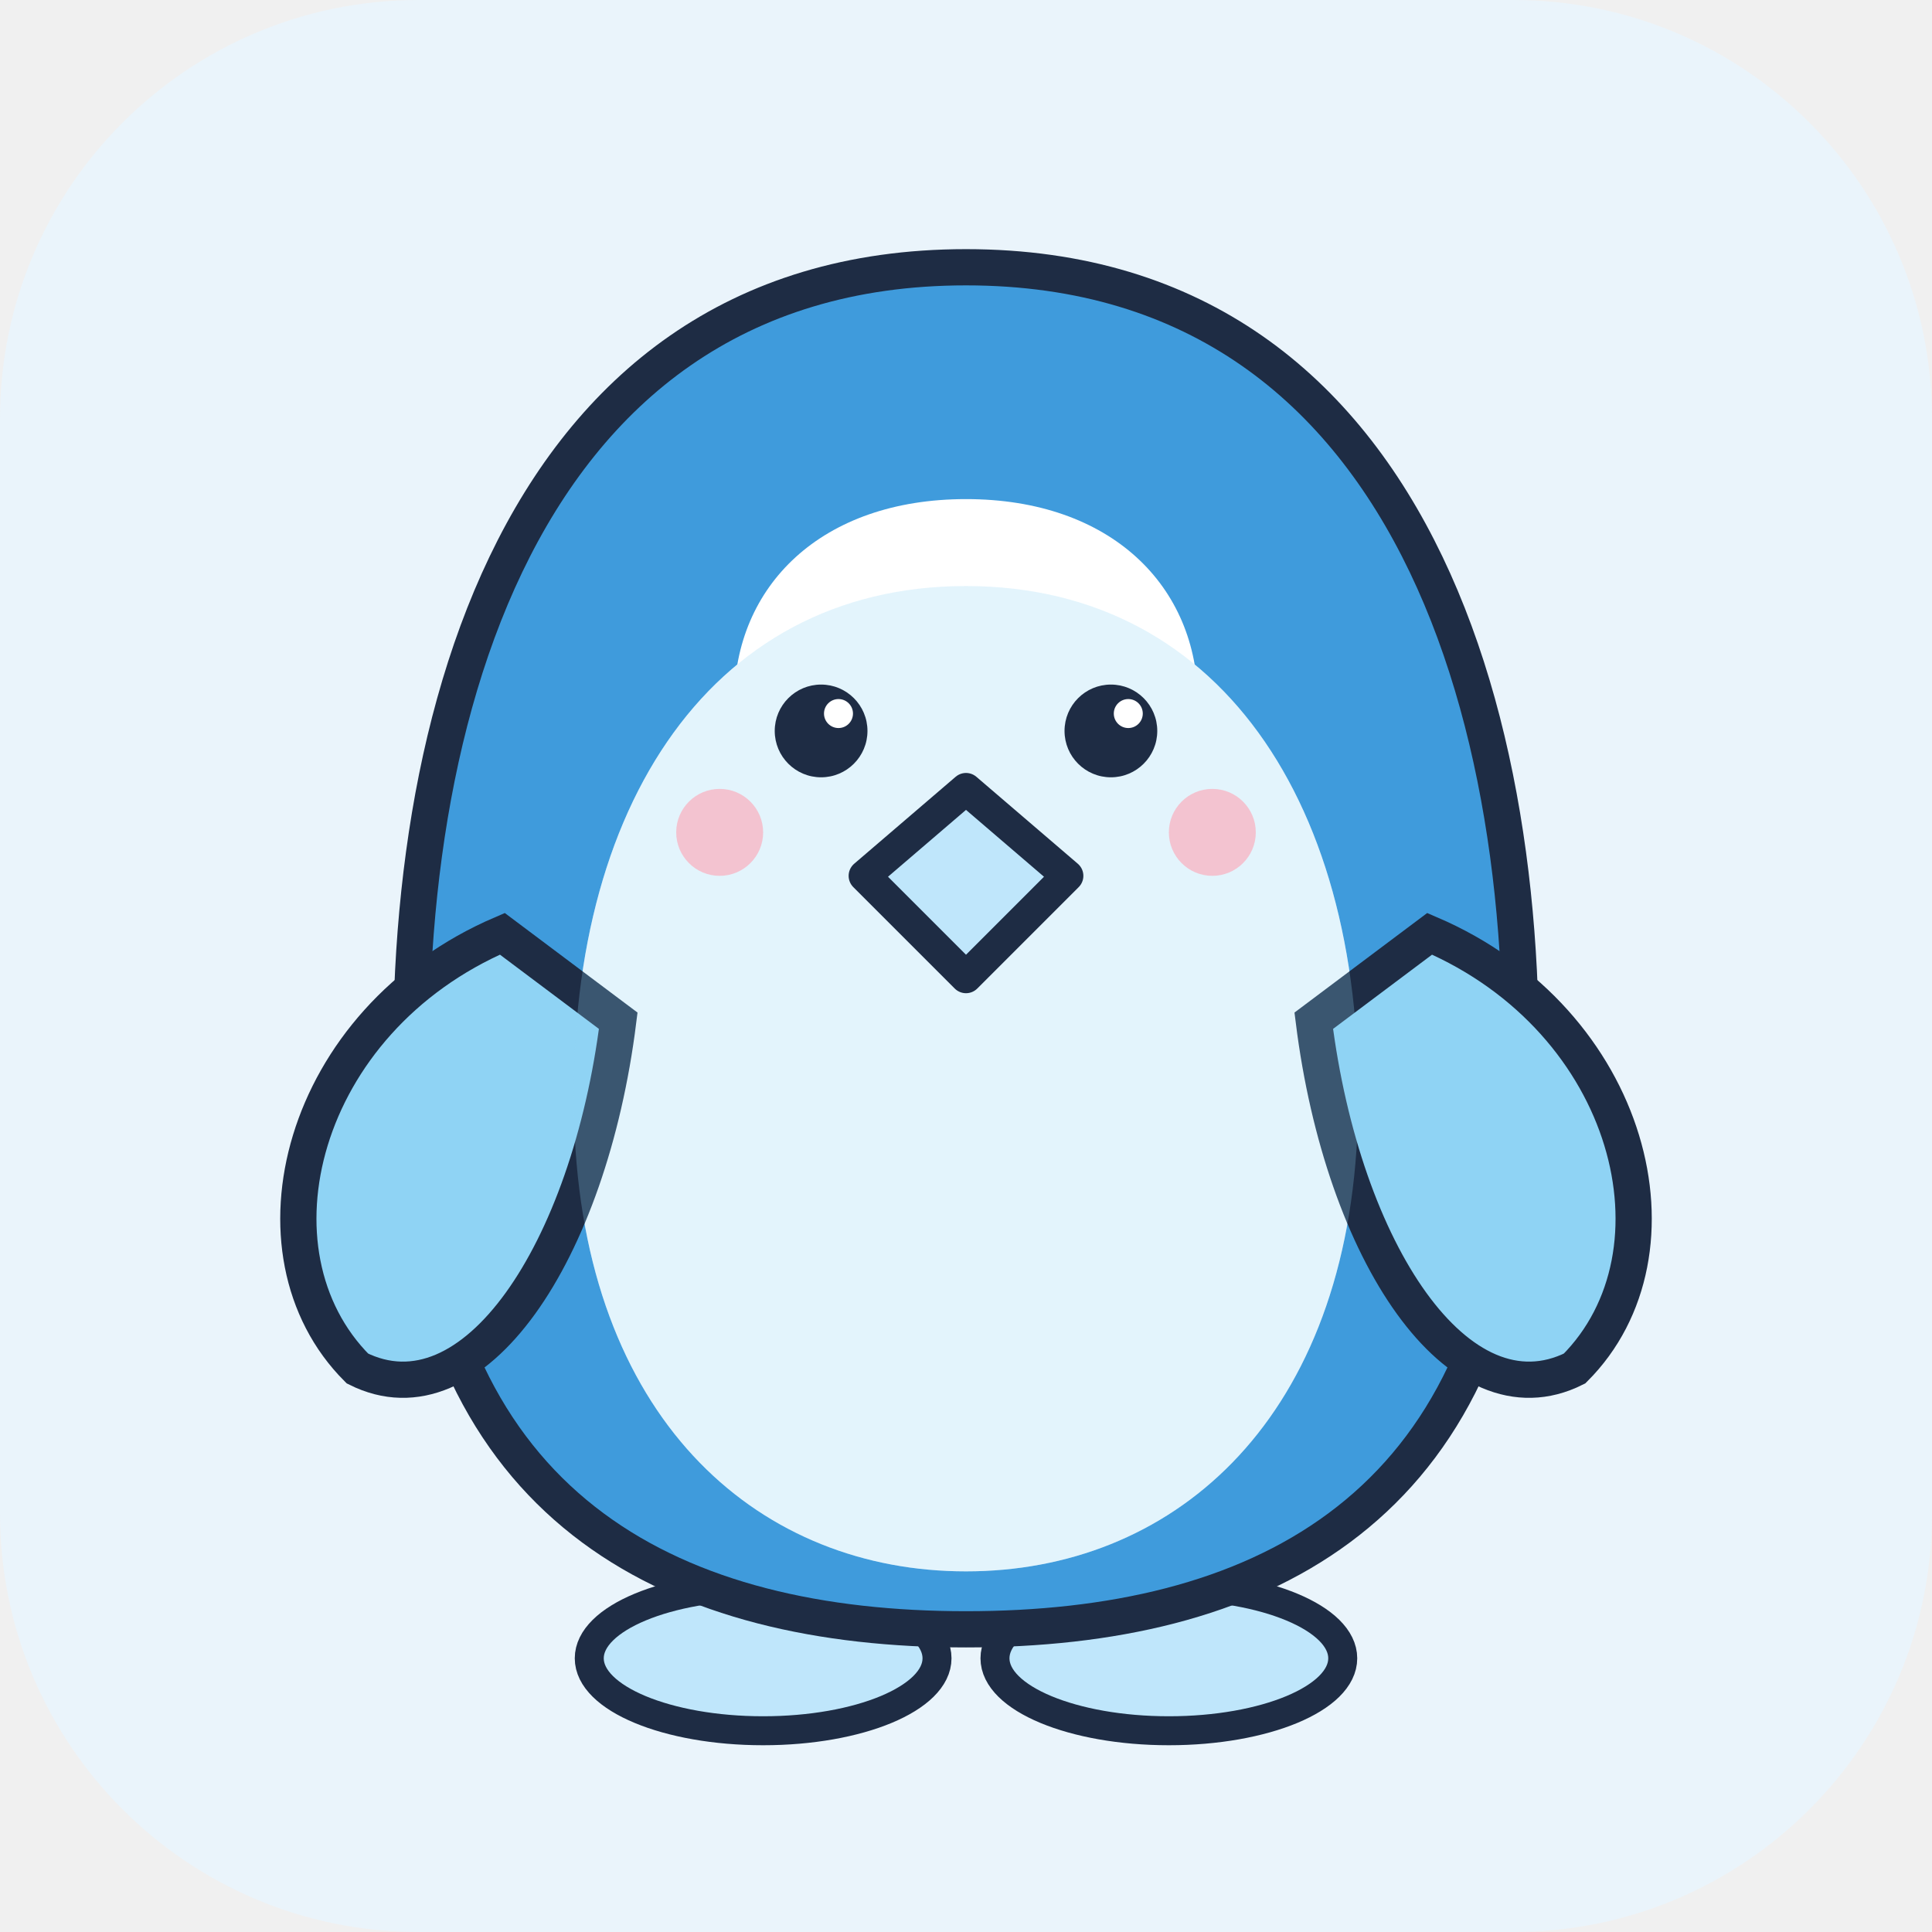
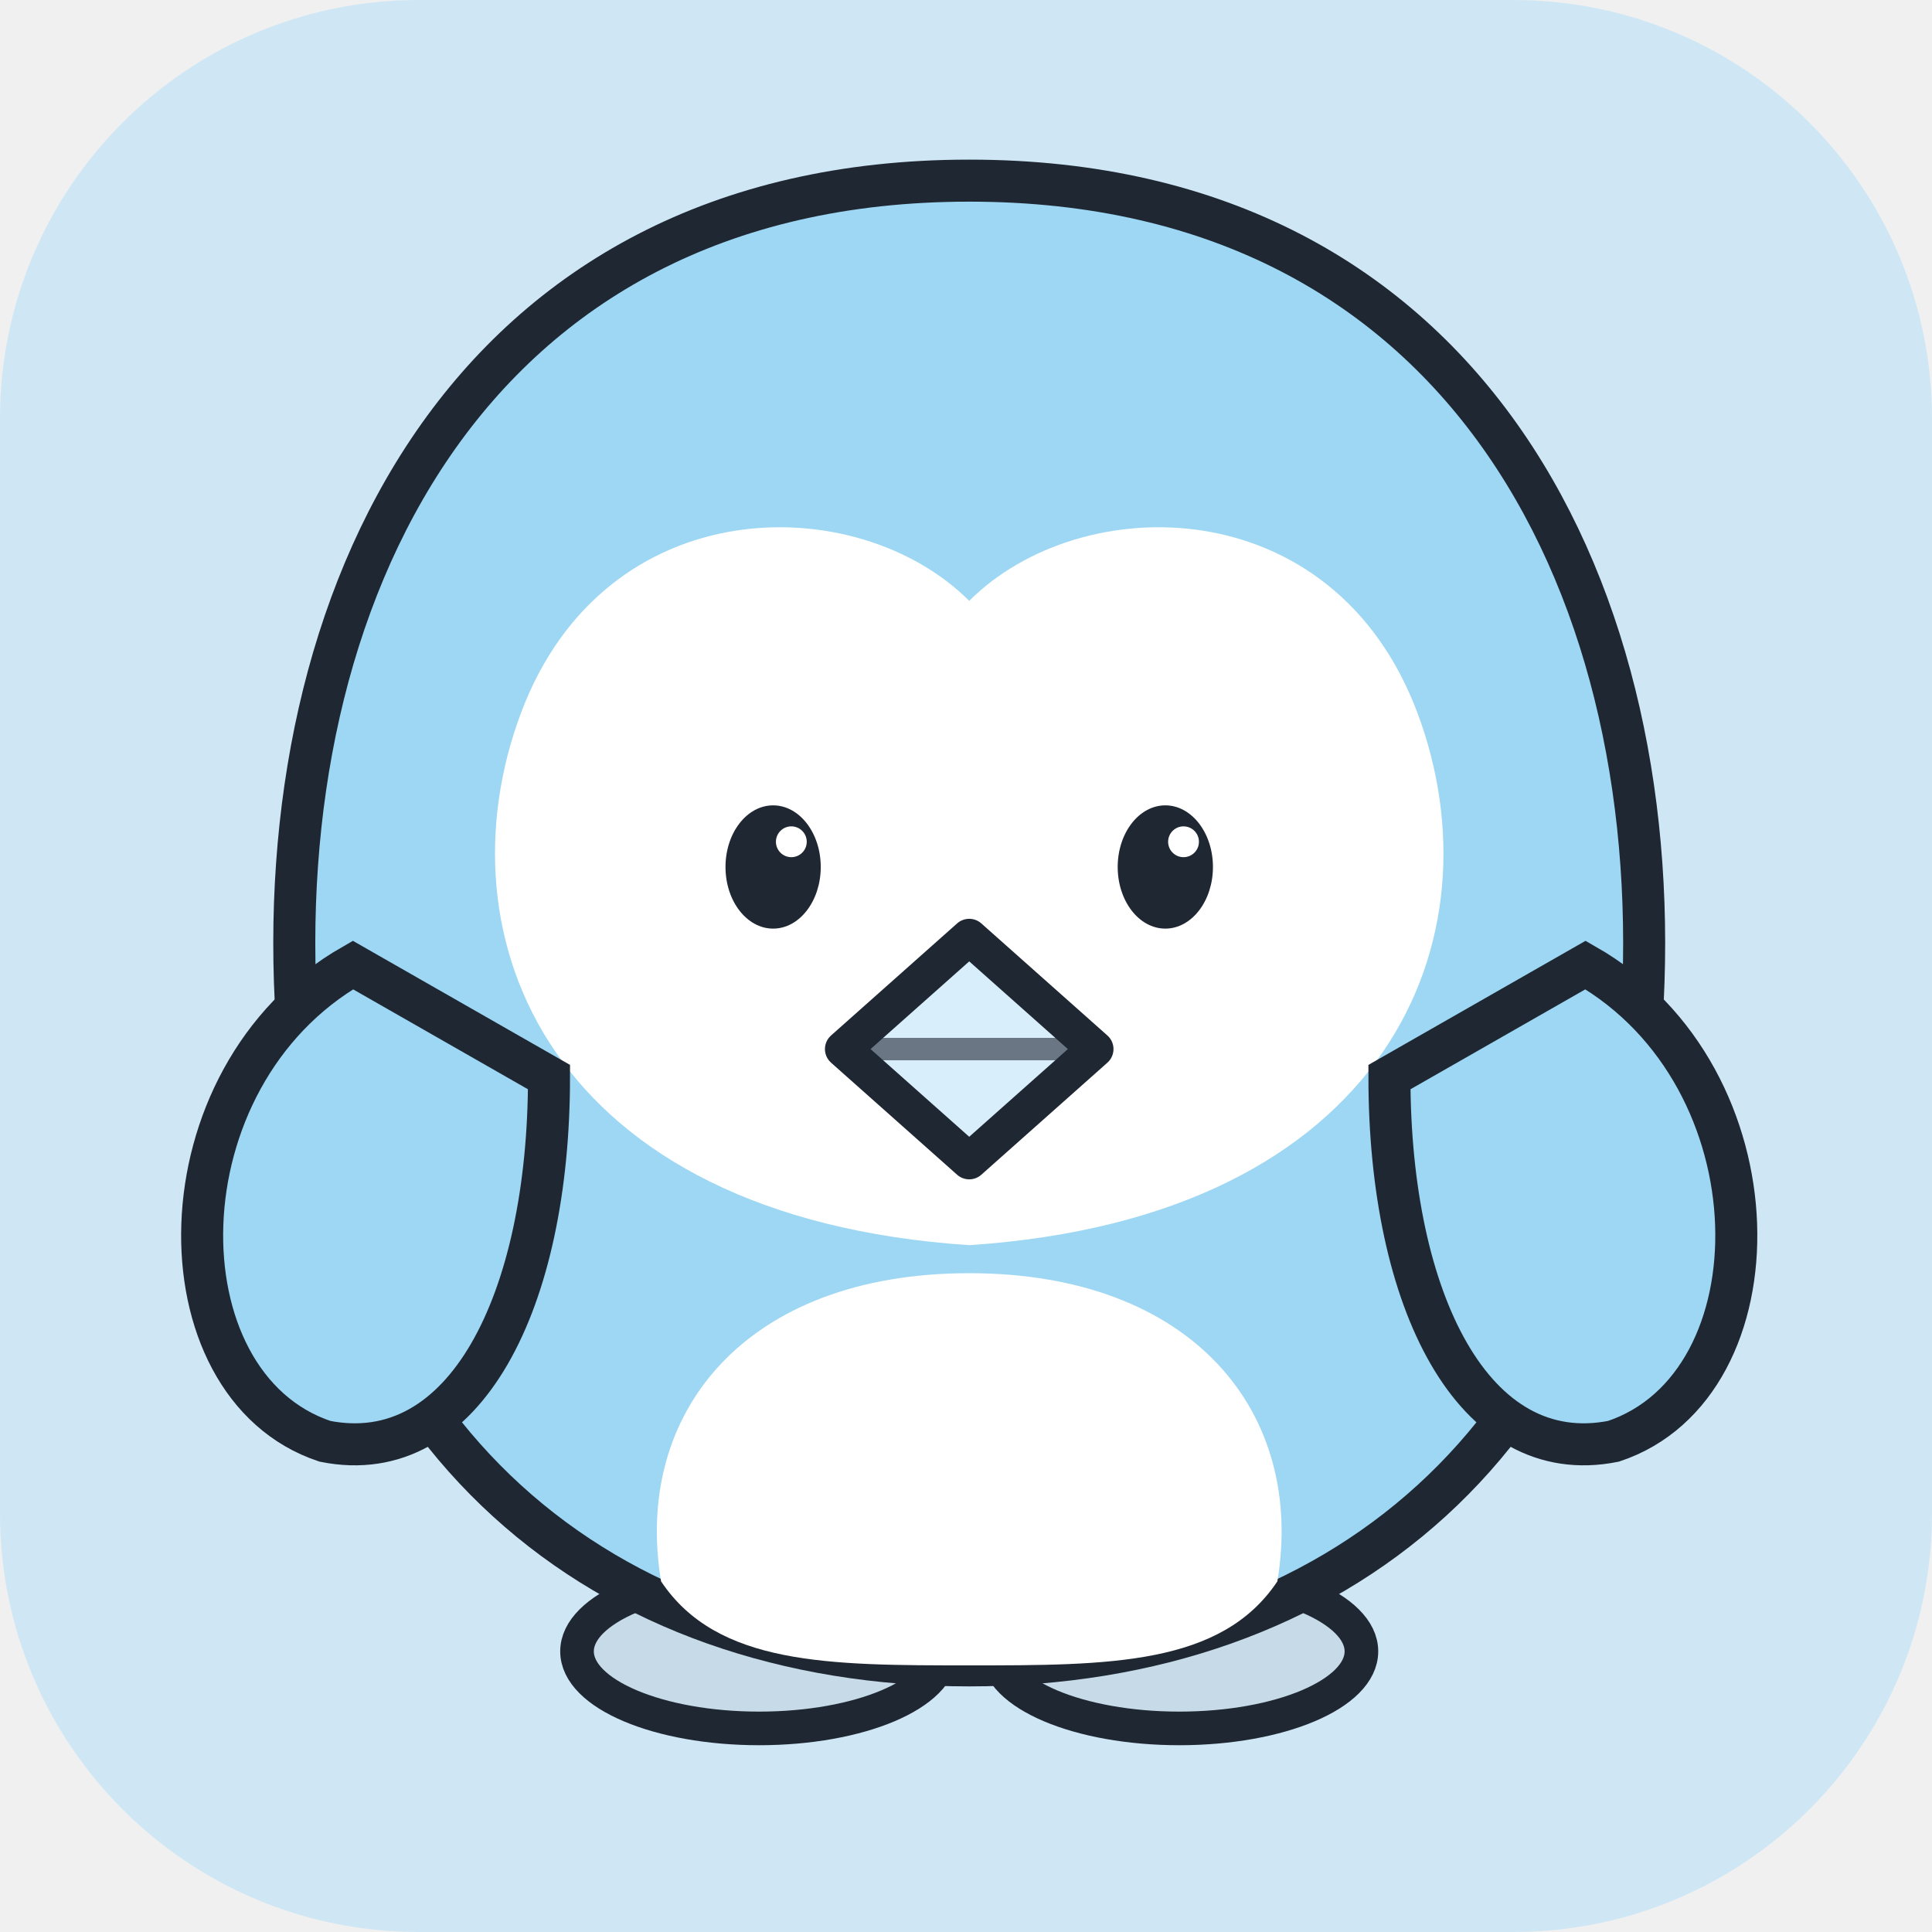
<svg xmlns="http://www.w3.org/2000/svg" viewBox="0 0 120 120">
-   <rect width="120" height="120" rx="26" fill="#eaf4fb" />
-   <g transform="translate(6 4) scale(0.9)">
-     <ellipse cx="46" cy="110" rx="12" ry="5" fill="#bfe6fb" stroke="#1e2c44" stroke-width="2" />
-     <ellipse cx="74" cy="110" rx="12" ry="5" fill="#bfe6fb" stroke="#1e2c44" stroke-width="2" />
-     <path d="M60 14 C 28 14, 20 48, 22 76 C 24 100, 40 108, 60 108 C 80 108, 96 100, 98 76 C 100 48, 92 14, 60 14 Z" fill="#3f9bdc" stroke="#1e2c44" stroke-width="2.5" />
-     <path d="M60 36 C 42 36, 32 52, 33 74 C 34 94, 46 104, 60 104 C 74 104, 86 94, 87 74 C 88 52, 78 36, 60 36 Z" fill="#ffffff" />
-     <path d="M60 30 C 50 30, 44 36, 44 44 C 44 54, 52 56, 60 56 C 68 56, 76 54, 76 44 C 76 36, 70 30, 60 30 Z" fill="#ffffff" />
-     <path d="M28 60 C 14 66, 10 82, 18 90 C 26 94, 34 82, 36 66 Z" fill="#8fd3f4" stroke="#1e2c44" stroke-width="2.5" />
-     <path d="M92 60 C 106 66, 110 82, 102 90 C 94 94, 86 82, 84 66 Z" fill="#8fd3f4" stroke="#1e2c44" stroke-width="2.5" />
-     <path d="M60 36 C 42 36, 32 52, 33 74 C 34 94, 46 104, 60 104 C 74 104, 86 94, 87 74 C 88 52, 78 36, 60 36 Z" fill="#8fd3f4" opacity=".25" />
-     <circle cx="50" cy="46" r="3.2" fill="#1e2c44" />
-     <circle cx="70" cy="46" r="3.2" fill="#1e2c44" />
-     <circle cx="51.2" cy="44.8" r="1" fill="#fff" />
-     <circle cx="71.2" cy="44.8" r="1" fill="#fff" />
-     <circle cx="43" cy="53" r="3" fill="#f7b7c6" opacity=".8" />
-     <circle cx="77" cy="53" r="3" fill="#f7b7c6" opacity=".8" />
-     <path d="M60 50 L 67 56 L 60 63 L 53 56 Z" fill="#bfe6fb" stroke="#1e2c44" stroke-width="2.2" stroke-linejoin="round" />
+   <rect width="120" height="120" rx="26" fill="#cfe7f5" />
+   <g transform="translate(8 6) scale(0.87)">
+     <ellipse cx="45" cy="111" rx="13" ry="5.5" fill="#c6dbe7" stroke="#1f2733" stroke-width="2.4" />
+     <ellipse cx="75" cy="111" rx="13" ry="5.5" fill="#c6dbe7" stroke="#1f2733" stroke-width="2.4" />
+     <path d="M60 6 C 24 6, 10 36, 12 66 C 14 96, 34 112, 60 112 C 86 112, 106 96, 108 66 C 110 36, 96 6, 60 6 Z" fill="#9dd7f3" stroke="#1f2733" stroke-width="3" />
+     <path d="M60 84 C 44 84, 36 94, 38 106 C 42 112, 50 112, 60 112 C 70 112, 78 112, 82 106 C 84 94, 76 84, 60 84 Z" fill="#ffffff" />
+     <path d="M60 36 C 52 28, 34 28, 28 44 C 22 60, 30 80, 60 82 C 90 80, 98 60, 92 44 C 86 28, 68 28, 60 36 Z" fill="#ffffff" />
+     <path d="M16 62 C 2 70, 2 92, 14 96 C 24 98, 30 86, 30 70 Z" fill="#9dd7f3" stroke="#1f2733" stroke-width="3" />
+     <path d="M104 62 C 118 70, 118 92, 106 96 C 96 98, 90 86, 90 70 Z" fill="#9dd7f3" stroke="#1f2733" stroke-width="3" />
+     <ellipse cx="46" cy="55" rx="3.4" ry="4.4" fill="#1f2733" />
+     <ellipse cx="74" cy="55" rx="3.4" ry="4.4" fill="#1f2733" />
+     <circle cx="47.3" cy="53.2" r="1.1" fill="#fff" />
+     <circle cx="75.3" cy="53.2" r="1.1" fill="#fff" />
+     <path d="M60 60 L 69 68 L 60 76 L 51 68 Z" fill="#d9eefb" stroke="#1f2733" stroke-width="2.6" stroke-linejoin="round" />
+     <path d="M53.5 68 L 66.5 68" stroke="#1f2733" stroke-width="1.6" stroke-linecap="round" opacity=".6" />
  </g>
</svg>
